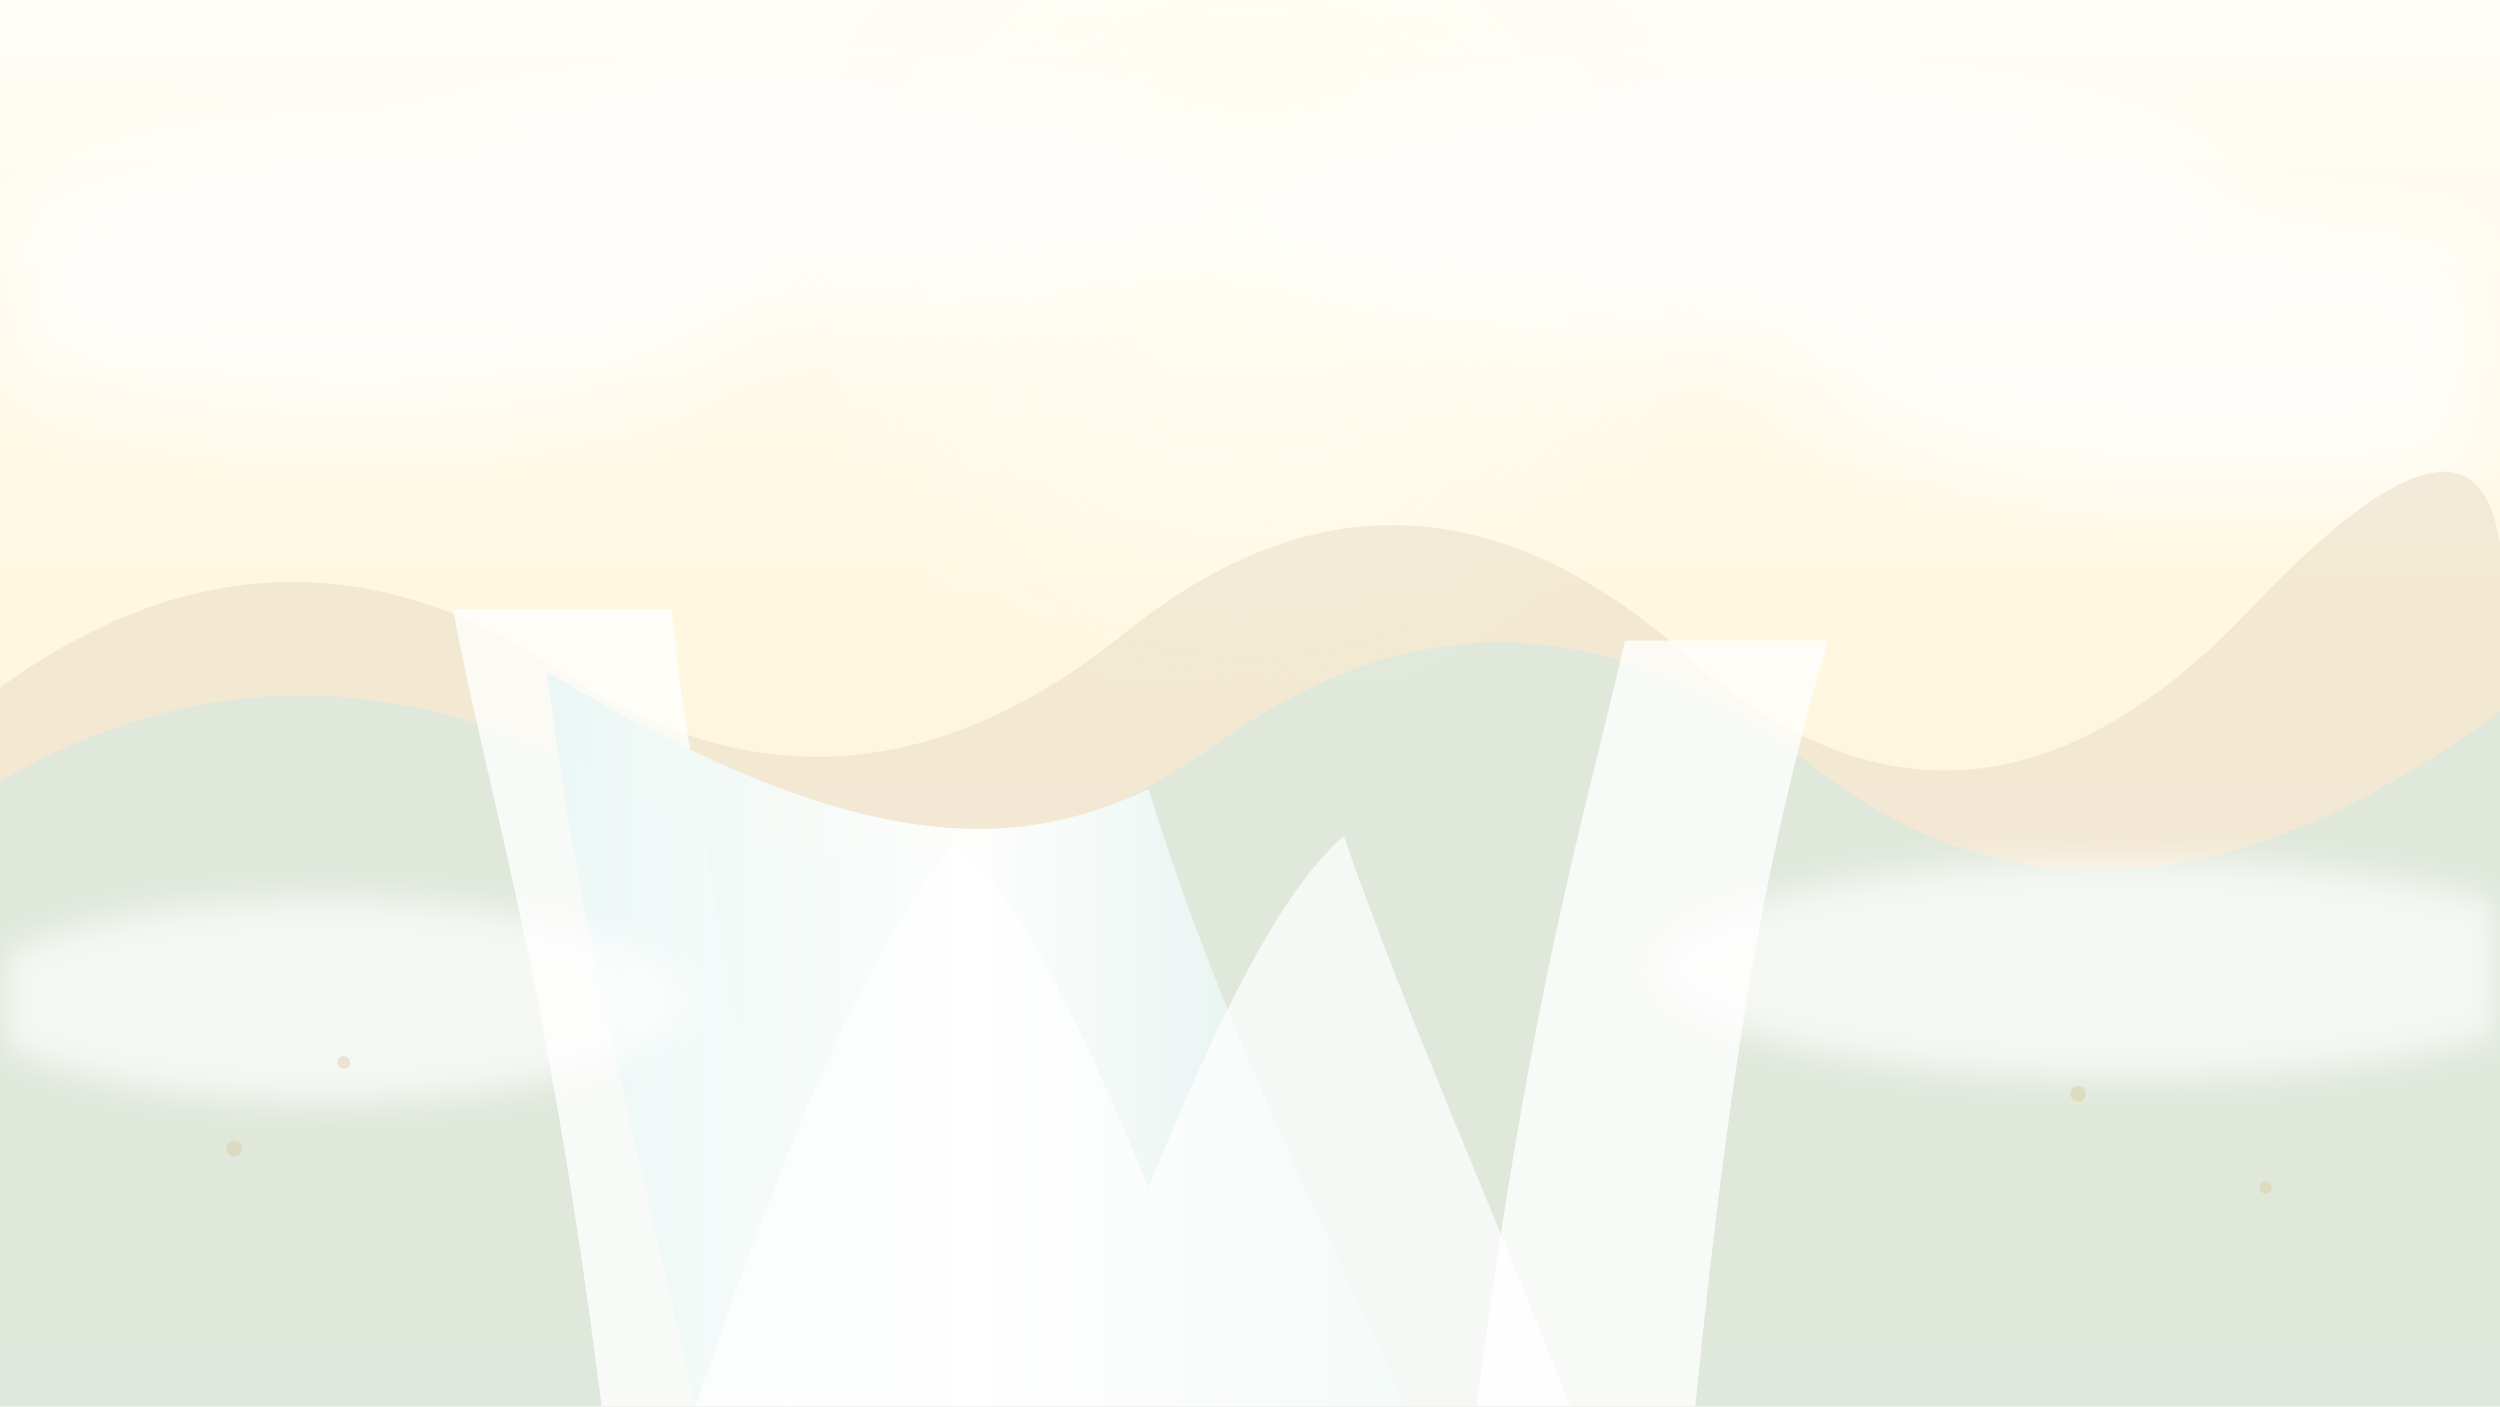
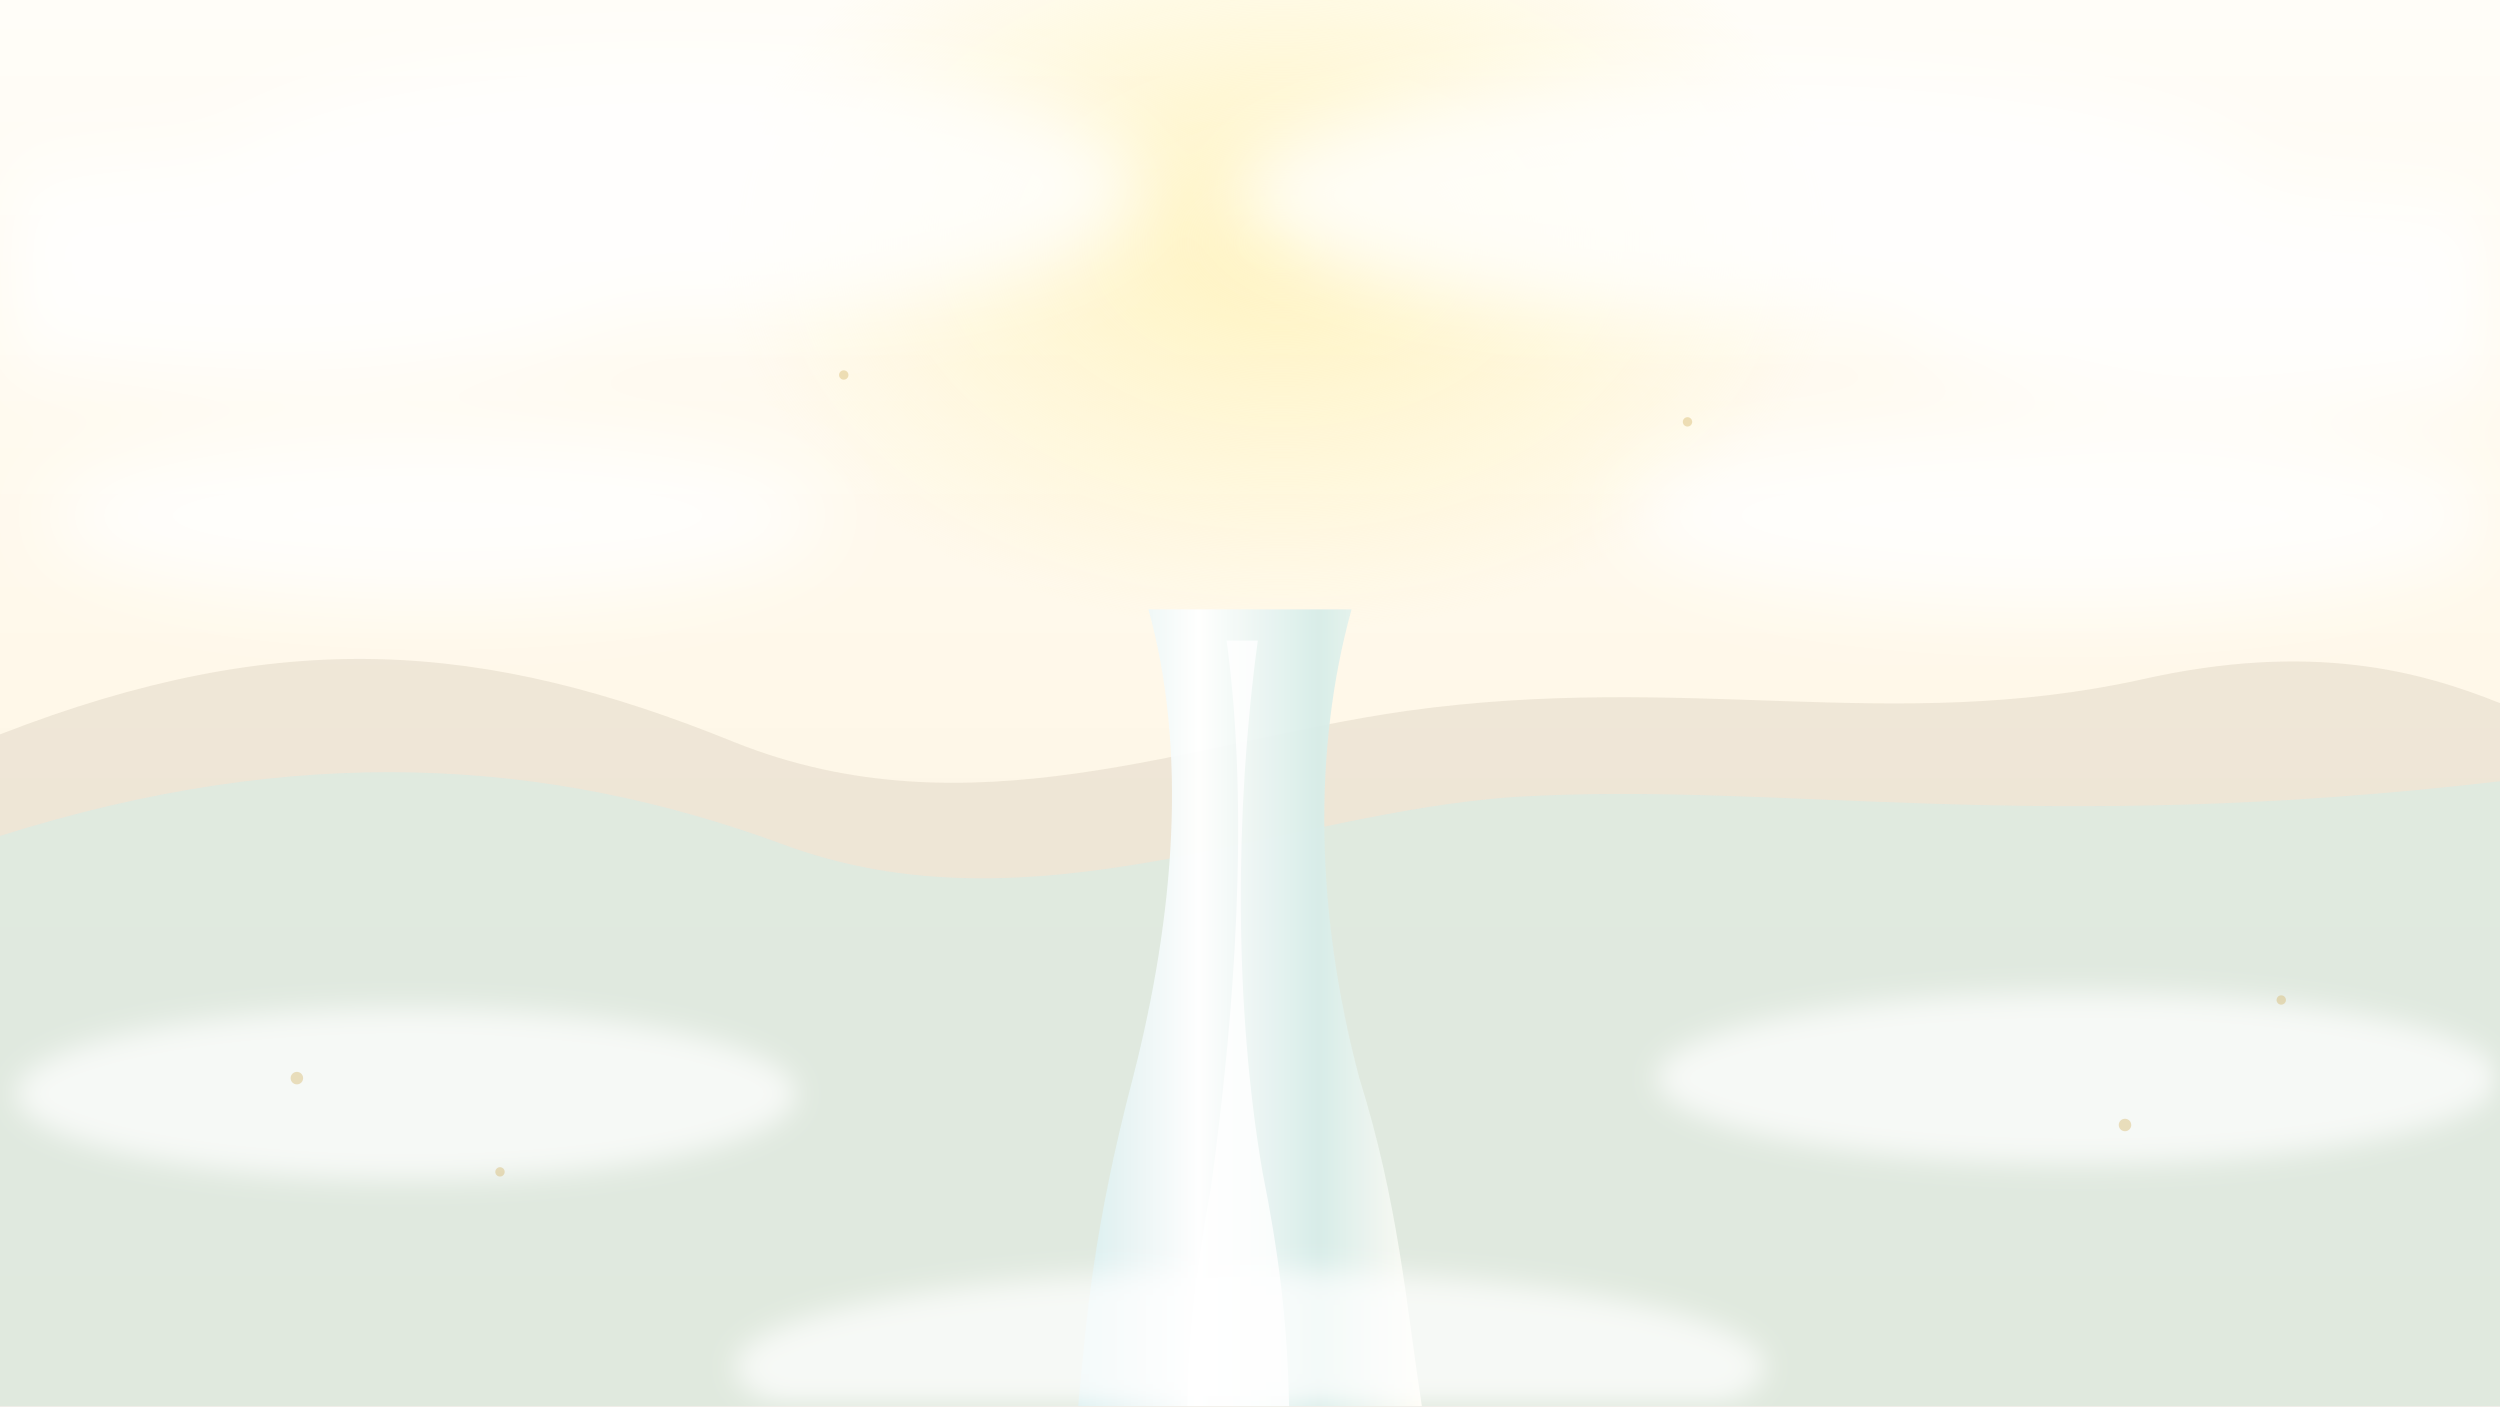
<svg xmlns="http://www.w3.org/2000/svg" viewBox="0 0 1600 900" preserveAspectRatio="xMidYMid slice">
  <defs>
    <linearGradient id="sky" x1="0" y1="0" x2="0" y2="1">
-       <stop stop-color="#fffdf7" />
-       <stop offset=".45" stop-color="#fff7df" />
-       <stop offset="1" stop-color="#f7efe0" />
+       <stop stop-color="#fffdf8" />
+       <stop offset=".5" stop-color="#fff8e9" />
+       <stop offset="1" stop-color="#f1eadb" />
    </linearGradient>
-     <radialGradient id="sun">
-       <stop stop-color="#fffdf0" stop-opacity=".98" />
-       <stop offset="1" stop-color="#fffdf0" stop-opacity="0" />
+     <radialGradient id="glow">
+       <stop stop-color="#fff3bd" stop-opacity=".95" />
+       <stop offset="1" stop-color="#fff3bd" stop-opacity="0" />
    </radialGradient>
    <linearGradient id="water" x1="0" y1="0" x2="1" y2="0">
-       <stop stop-color="#eaf7f5" />
-       <stop offset=".5" stop-color="#fff" />
-       <stop offset="1" stop-color="#dcefeb" />
+       <stop stop-color="#d9eeee" />
+       <stop offset=".35" stop-color="#ffffff" />
+       <stop offset=".7" stop-color="#d7ece8" />
+       <stop offset="1" stop-color="#fffdf5" />
    </linearGradient>
    <filter id="blur">
-       <feGaussianBlur stdDeviation="28" />
+       <feGaussianBlur stdDeviation="24" />
    </filter>
    <filter id="soft">
-       <feGaussianBlur stdDeviation="10" />
+       <feGaussianBlur stdDeviation="9" />
    </filter>
  </defs>
  <rect width="1600" height="900" fill="url(#sky)" />
-   <circle cx="800" cy="170" r="300" fill="url(#sun)" />
-   <g fill="#fff" opacity=".72" filter="url(#blur)">
-     <ellipse cx="230" cy="180" rx="260" ry="90" />
-     <ellipse cx="520" cy="125" rx="300" ry="75" />
-     <ellipse cx="1100" cy="135" rx="330" ry="85" />
-     <ellipse cx="1430" cy="230" rx="280" ry="90" />
+   <ellipse cx="820" cy="155" rx="360" ry="250" fill="url(#glow)" />
+   <g fill="#ffffff" opacity=".82" filter="url(#blur)">
+     <ellipse cx="170" cy="170" rx="260" ry="72" />
+     <ellipse cx="430" cy="120" rx="300" ry="82" />
+     <ellipse cx="1120" cy="125" rx="330" ry="78" />
+     <ellipse cx="1450" cy="190" rx="250" ry="70" />
+     <ellipse cx="280" cy="330" rx="250" ry="55" />
+     <ellipse cx="1320" cy="330" rx="280" ry="60" />
  </g>
-   <path d="M0 440 Q180 310 360 430 T720 405 T1080 420 T1440 390 T1600 420 V900 H0Z" fill="#eadfc9" opacity=".55" />
-   <path d="M0 500 Q190 390 390 500 T780 475 T1160 490 T1600 455 V900 H0Z" fill="#d9e8df" opacity=".7" />
-   <g opacity=".78" fill="#fff">
-     <path d="M290 390 C310 500 350 620 385 900 L510 900 C470 620 440 500 430 390Z" />
-     <path d="M1040 410 C1015 520 980 630 945 900 L1085 900 C1110 650 1135 530 1170 410Z" />
+   <path d="M0 470 C180 400 310 410 470 475 C620 535 760 475 900 455 C1080 430 1210 470 1370 435 C1480 410 1550 430 1600 450 L1600 900 L0 900Z" fill="#e8dfce" opacity=".68" />
+   <path d="M0 535 C190 475 350 485 500 540 C660 600 820 520 970 510 C1140 500 1300 535 1600 500 L1600 900 L0 900Z" fill="#dceae2" opacity=".78" />
+   <path d="M735 390 C760 480 752 585 725 690 C700 785 695 845 690 900 L910 900 C900 835 895 770 870 690 C842 585 840 480 865 390 Z" fill="url(#water)" opacity=".96" />
+   <path d="M785 410 C800 520 790 650 775 760 C764 820 760 865 760 900 L825 900 C824 845 818 800 808 750 C790 645 790 520 805 410Z" fill="#ffffff" opacity=".8" />
+   <g fill="#fff" opacity=".72" filter="url(#soft)">
+     <ellipse cx="800" cy="875" rx="330" ry="62" />
+     <ellipse cx="260" cy="700" rx="250" ry="55" />
+     <ellipse cx="1330" cy="690" rx="270" ry="55" />
  </g>
-   <path d="M350 430 C370 590 400 700 445 900 H900 C840 770 780 650 735 505 C650 545 550 550 350 430Z" fill="url(#water)" opacity=".94" />
-   <path d="M445 900 C500 740 545 625 610 540 C650 570 690 650 735 760 C780 650 820 570 860 535 C900 650 950 760 1005 900Z" fill="#fff" opacity=".7" />
-   <g fill="#fff" opacity=".65" filter="url(#soft)">
-     <ellipse cx="210" cy="640" rx="230" ry="65" />
-     <ellipse cx="1360" cy="620" rx="300" ry="70" />
-   </g>
-   <g fill="#d8c08a" opacity=".35">
-     <circle cx="150" cy="735" r="5" />
-     <circle cx="220" cy="680" r="4" />
-     <circle cx="1330" cy="700" r="5" />
-     <circle cx="1450" cy="760" r="4" />
+   <g fill="#d5b66a" opacity=".42">
+     <circle cx="190" cy="690" r="4" />
+     <circle cx="320" cy="750" r="3" />
+     <circle cx="1360" cy="720" r="4" />
+     <circle cx="1460" cy="640" r="3" />
+     <circle cx="540" cy="240" r="3" />
+     <circle cx="1080" cy="270" r="3" />
  </g>
</svg>
